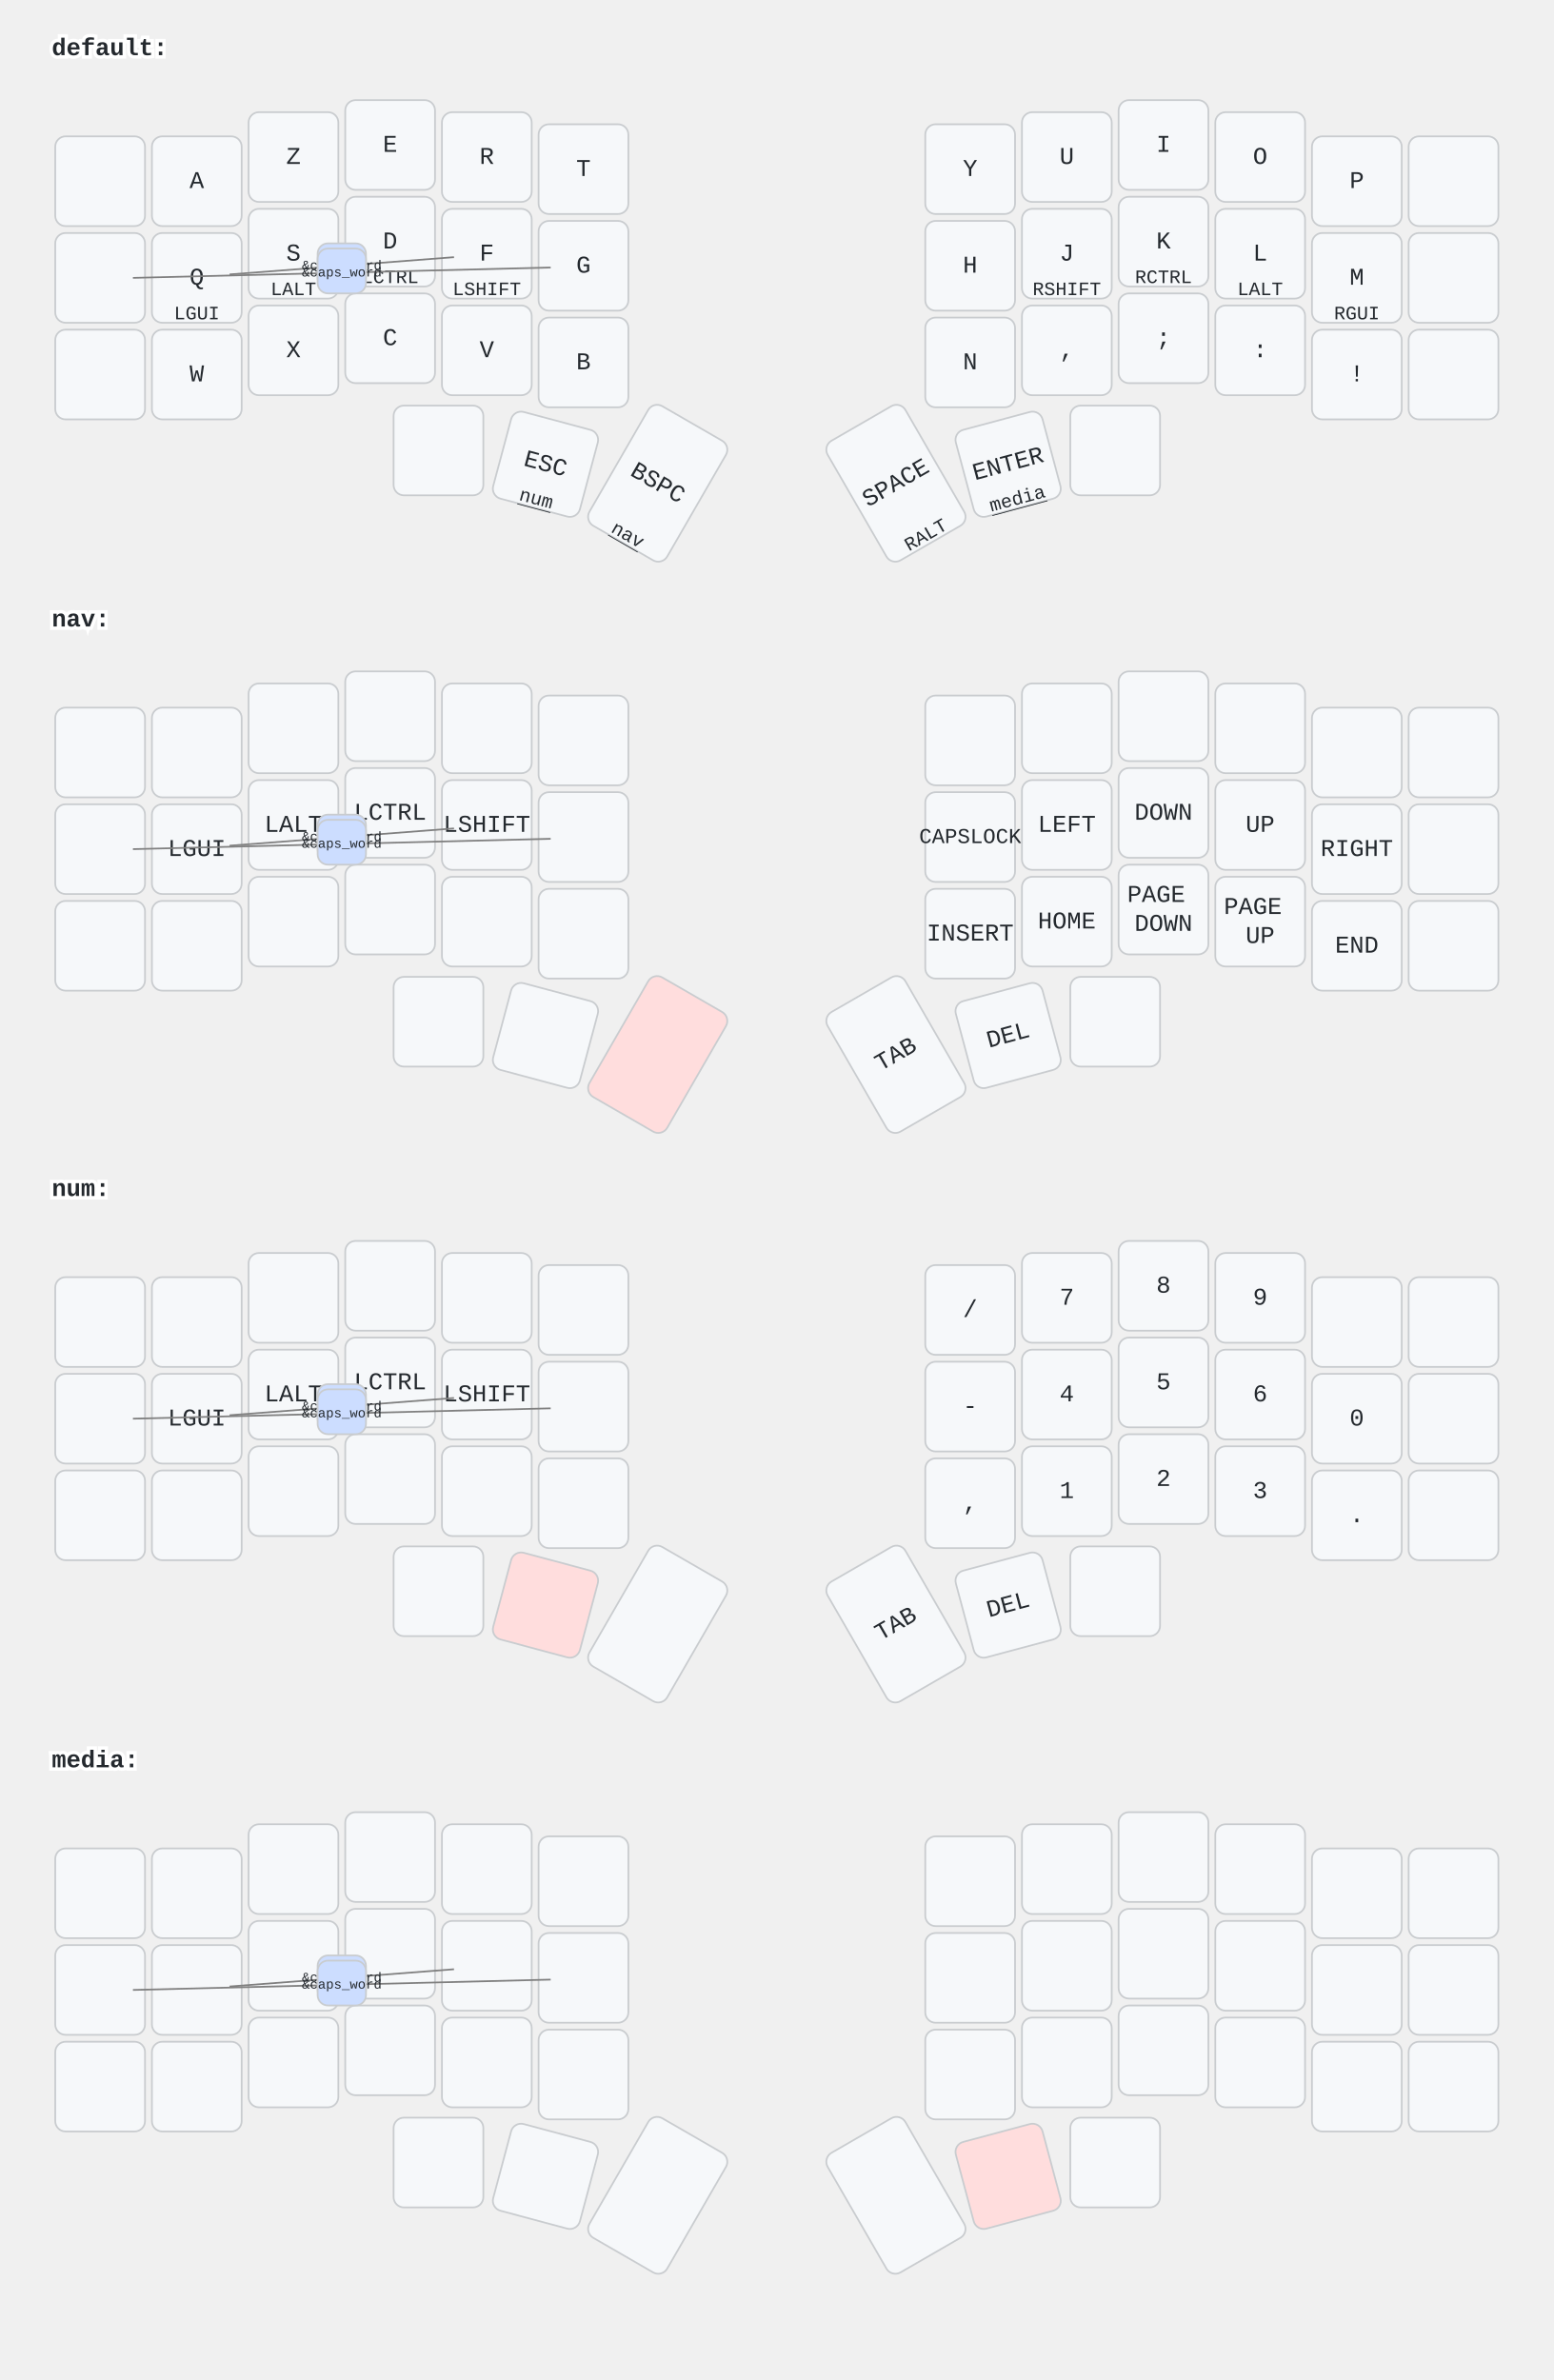
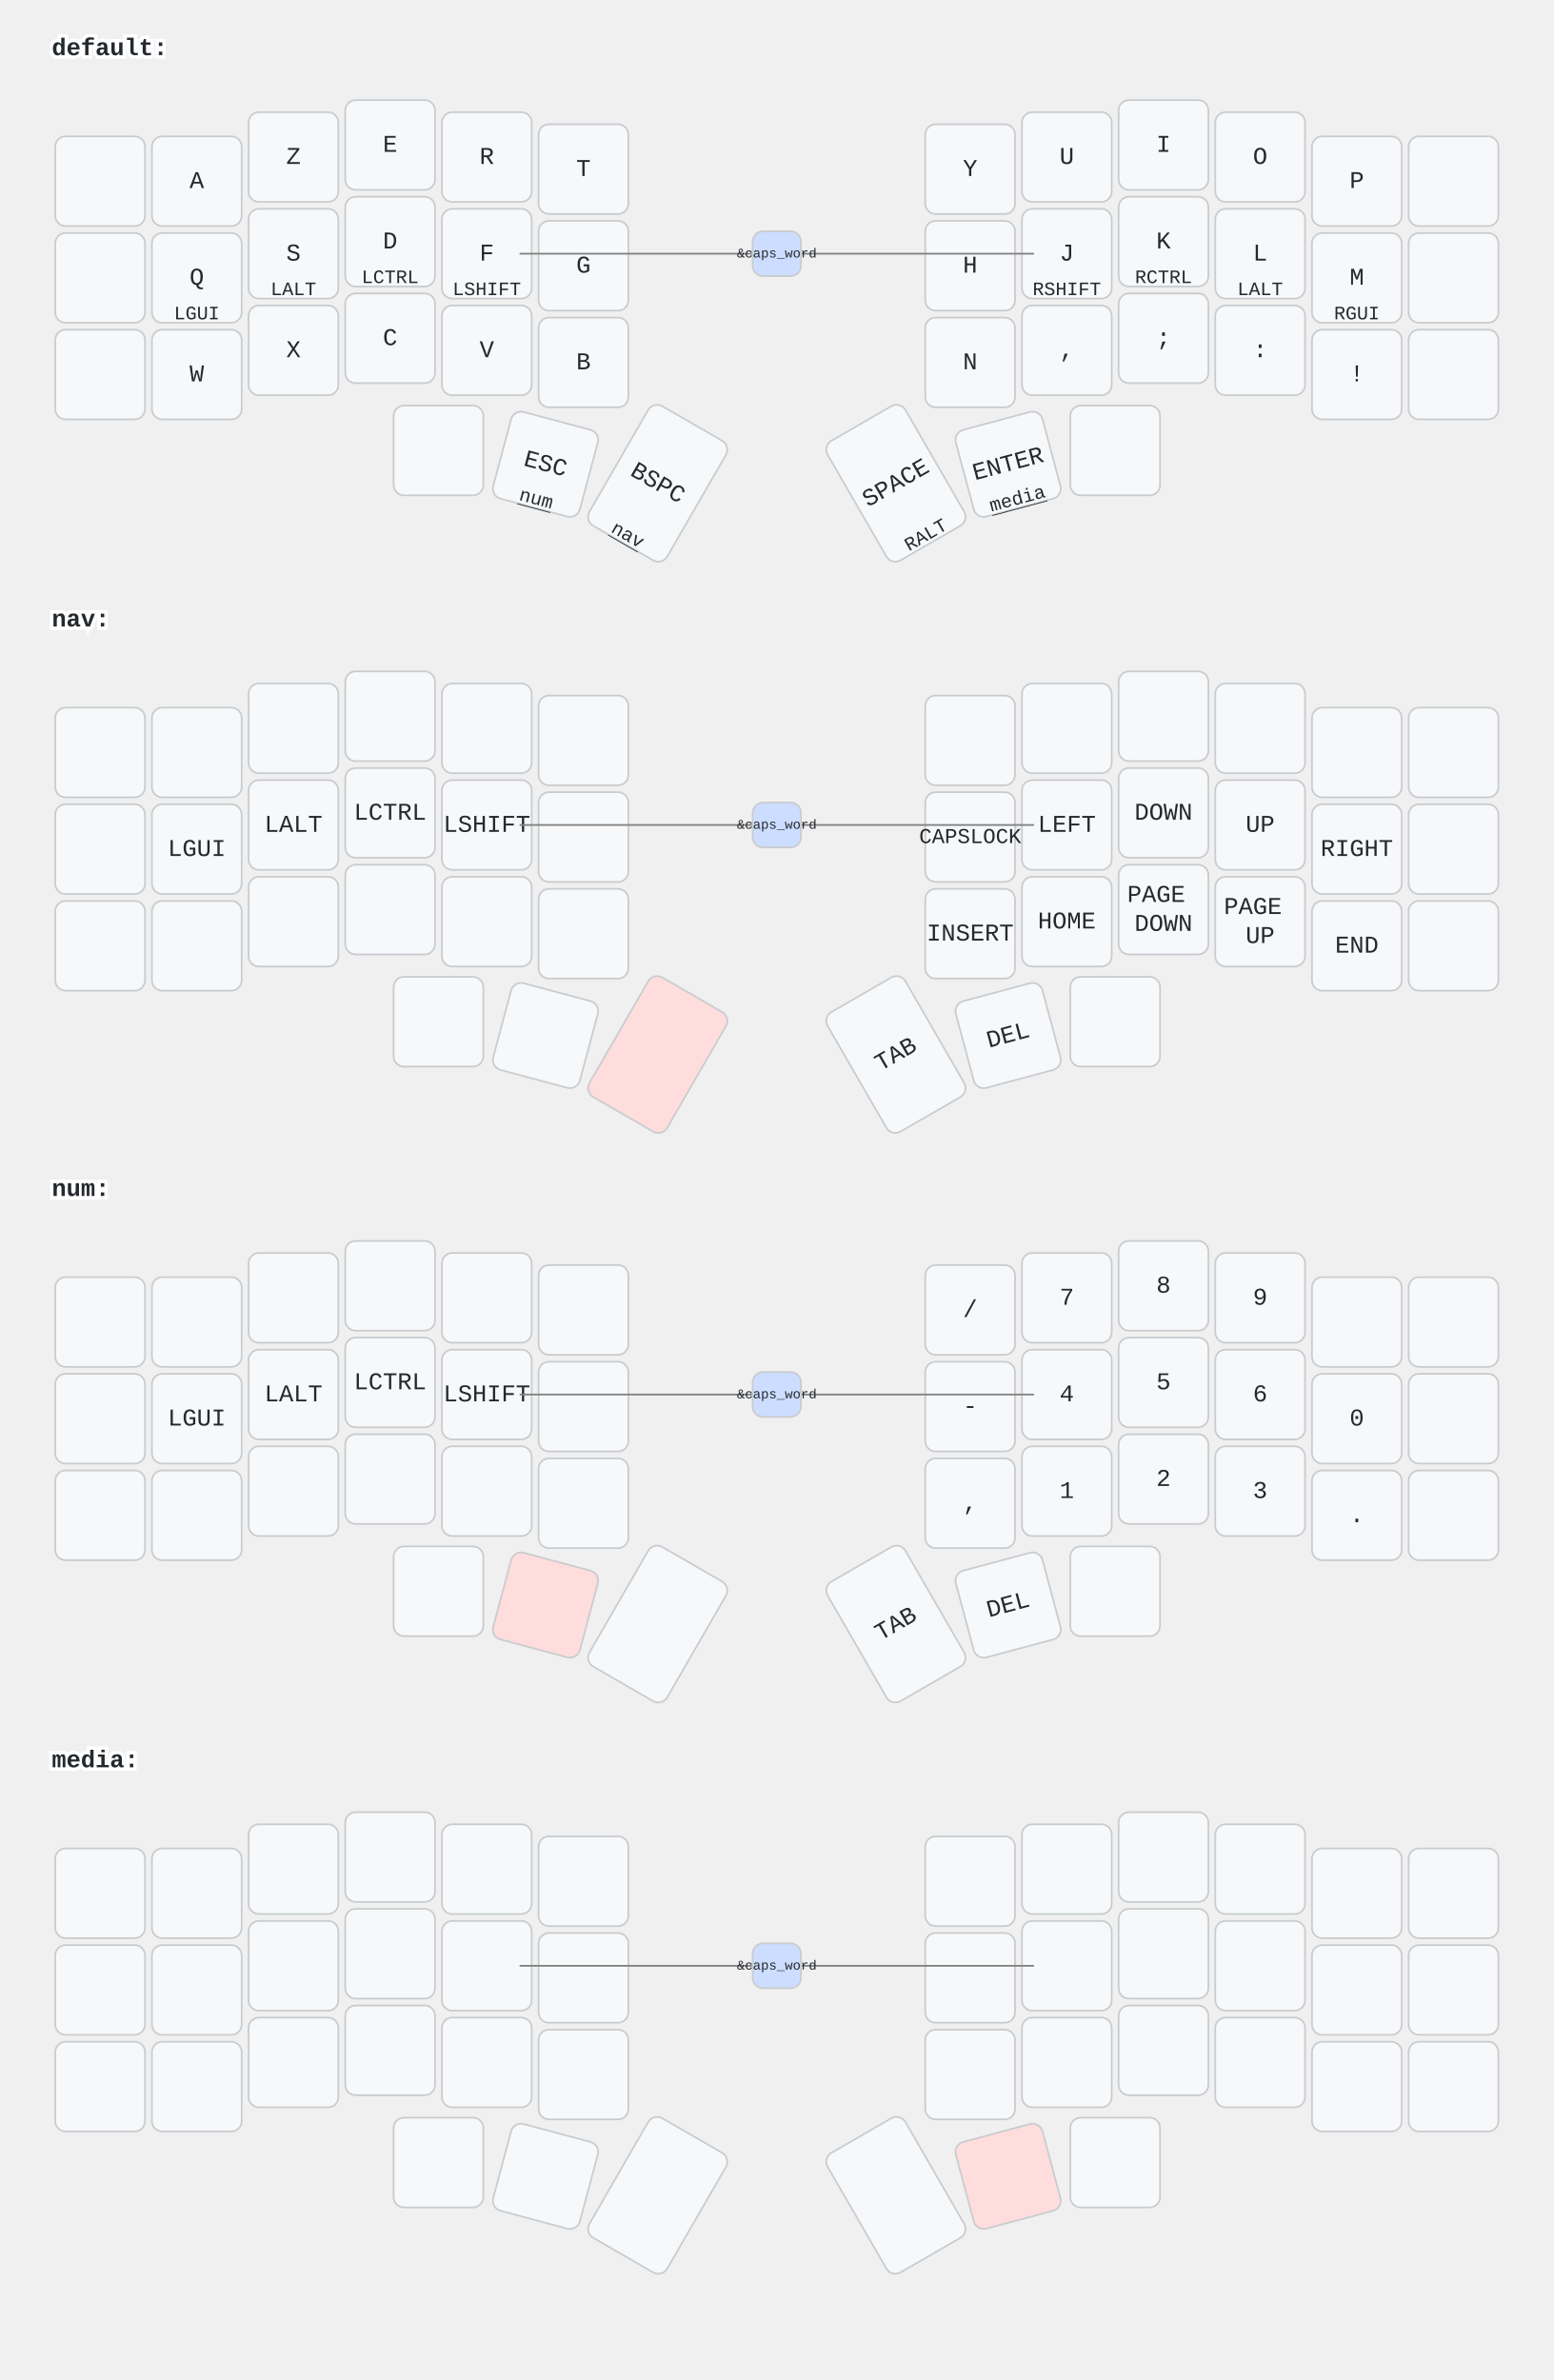
<svg xmlns="http://www.w3.org/2000/svg" width="900" height="1379" viewBox="0 0 900 1379" class="keymap">
  <style>/* inherit to force styles through use tags */
svg path {
    fill: inherit;
}

/* font and background color specifications */
svg.keymap {
    font-family: SFMono-Regular,Consolas,Liberation Mono,Menlo,monospace;
    font-size: 14px;
    font-kerning: normal;
    text-rendering: optimizeLegibility;
    fill: #24292e;
}

/* default key styling */
rect.key {
    fill: #f6f8fa;
}

rect.key, rect.combo {
    stroke: #c9cccf;
    stroke-width: 1;
}

/* default key side styling, only used is draw_key_sides is set */
rect.side {
    filter: brightness(90%);
}

/* color accent for combo boxes */
rect.combo, rect.combo-separate {
    fill: #cdf;
}

/* color accent for held keys */
rect.held, rect.combo.held {
    fill: #fdd;
}

/* color accent for ghost (optional) keys */
rect.ghost, rect.combo.ghost {
    stroke-dasharray: 4, 4;
    stroke-width: 2;
}

text {
    text-anchor: middle;
    dominant-baseline: middle;
}

/* styling for layer labels */
text.label {
    font-weight: bold;
    text-anchor: start;
    stroke: white;
    stroke-width: 4;
    paint-order: stroke;
}

/* styling for optional footer */
text.footer {
    text-anchor: end;
    dominant-baseline: auto;
    stroke: white;
    stroke-width: 4;
    paint-order: stroke;
}

/* styling for combo tap, and key non-tap label text */
text.combo, text.hold, text.shifted, text.left, text.right {
    font-size: 11px;
}

text.hold {
    text-anchor: middle;
    dominant-baseline: auto;
}

text.shifted {
    text-anchor: middle;
    dominant-baseline: hanging;
}

text.left {
    text-anchor: start;
}

text.right {
    text-anchor: end;
}

text.layer-activator {
    text-decoration: underline;
}

/* styling for hold/shifted label text in combo box */
text.combo.hold, text.combo.shifted, text.combo.left, text.combo.right {
    font-size: 8px;
}

/* lighter symbol for transparent keys */
text.trans {
    fill: #7b7e81;
}

/* styling for combo dendrons */
path.combo {
    stroke-width: 1;
    stroke: gray;
    fill: none;
}

/* Start Tabler Icons Cleanup */
/* cannot use height/width with glyphs */
.icon-tabler &gt; path {
    fill: inherit;
    stroke: inherit;
    stroke-width: 2;
}
/* hide tabler's default box */
.icon-tabler &gt; path[stroke="none"][fill="none"] {
    visibility: hidden;
}
/* End Tabler Icons Cleanup */
</style>
  <g transform="translate(30, 0)" class="layer-default">
    <text x="0" y="28" class="label" id="default">default:</text>
    <g transform="translate(0, 56)">
      <g transform="translate(28, 49)" class="key keypos-0">
        <rect rx="6" ry="6" x="-26" y="-26" width="52" height="52" class="key" />
      </g>
      <g transform="translate(84, 49)" class="key keypos-1">
        <rect rx="6" ry="6" x="-26" y="-26" width="52" height="52" class="key" />
        <text x="0" y="0" class="key tap">A</text>
      </g>
      <g transform="translate(140, 35)" class="key keypos-2">
        <rect rx="6" ry="6" x="-26" y="-26" width="52" height="52" class="key" />
        <text x="0" y="0" class="key tap">Z</text>
      </g>
      <g transform="translate(196, 28)" class="key keypos-3">
        <rect rx="6" ry="6" x="-26" y="-26" width="52" height="52" class="key" />
        <text x="0" y="0" class="key tap">E</text>
      </g>
      <g transform="translate(252, 35)" class="key keypos-4">
        <rect rx="6" ry="6" x="-26" y="-26" width="52" height="52" class="key" />
        <text x="0" y="0" class="key tap">R</text>
      </g>
      <g transform="translate(308, 42)" class="key keypos-5">
        <rect rx="6" ry="6" x="-26" y="-26" width="52" height="52" class="key" />
        <text x="0" y="0" class="key tap">T</text>
      </g>
      <g transform="translate(532, 42)" class="key keypos-6">
        <rect rx="6" ry="6" x="-26" y="-26" width="52" height="52" class="key" />
        <text x="0" y="0" class="key tap">Y</text>
      </g>
      <g transform="translate(588, 35)" class="key keypos-7">
        <rect rx="6" ry="6" x="-26" y="-26" width="52" height="52" class="key" />
        <text x="0" y="0" class="key tap">U</text>
      </g>
      <g transform="translate(644, 28)" class="key keypos-8">
        <rect rx="6" ry="6" x="-26" y="-26" width="52" height="52" class="key" />
        <text x="0" y="0" class="key tap">I</text>
      </g>
      <g transform="translate(700, 35)" class="key keypos-9">
        <rect rx="6" ry="6" x="-26" y="-26" width="52" height="52" class="key" />
        <text x="0" y="0" class="key tap">O</text>
      </g>
      <g transform="translate(756, 49)" class="key keypos-10">
        <rect rx="6" ry="6" x="-26" y="-26" width="52" height="52" class="key" />
        <text x="0" y="0" class="key tap">P</text>
      </g>
      <g transform="translate(812, 49)" class="key keypos-11">
        <rect rx="6" ry="6" x="-26" y="-26" width="52" height="52" class="key" />
      </g>
      <g transform="translate(28, 105)" class="key keypos-12">
        <rect rx="6" ry="6" x="-26" y="-26" width="52" height="52" class="key" />
      </g>
      <g transform="translate(84, 105)" class="key keypos-13">
        <rect rx="6" ry="6" x="-26" y="-26" width="52" height="52" class="key" />
        <text x="0" y="0" class="key tap">Q</text>
        <text x="0" y="24" class="key hold">LGUI</text>
      </g>
      <g transform="translate(140, 91)" class="key keypos-14">
        <rect rx="6" ry="6" x="-26" y="-26" width="52" height="52" class="key" />
        <text x="0" y="0" class="key tap">S</text>
        <text x="0" y="24" class="key hold">LALT</text>
      </g>
      <g transform="translate(196, 84)" class="key keypos-15">
        <rect rx="6" ry="6" x="-26" y="-26" width="52" height="52" class="key" />
        <text x="0" y="0" class="key tap">D</text>
        <text x="0" y="24" class="key hold">LCTRL</text>
      </g>
      <g transform="translate(252, 91)" class="key keypos-16">
        <rect rx="6" ry="6" x="-26" y="-26" width="52" height="52" class="key" />
        <text x="0" y="0" class="key tap">F</text>
        <text x="0" y="24" class="key hold">LSHIFT</text>
      </g>
      <g transform="translate(308, 98)" class="key keypos-17">
        <rect rx="6" ry="6" x="-26" y="-26" width="52" height="52" class="key" />
        <text x="0" y="0" class="key tap">G</text>
      </g>
      <g transform="translate(532, 98)" class="key keypos-18">
        <rect rx="6" ry="6" x="-26" y="-26" width="52" height="52" class="key" />
        <text x="0" y="0" class="key tap">H</text>
      </g>
      <g transform="translate(588, 91)" class="key keypos-19">
        <rect rx="6" ry="6" x="-26" y="-26" width="52" height="52" class="key" />
        <text x="0" y="0" class="key tap">J</text>
        <text x="0" y="24" class="key hold">RSHIFT</text>
      </g>
      <g transform="translate(644, 84)" class="key keypos-20">
        <rect rx="6" ry="6" x="-26" y="-26" width="52" height="52" class="key" />
        <text x="0" y="0" class="key tap">K</text>
        <text x="0" y="24" class="key hold">RCTRL</text>
      </g>
      <g transform="translate(700, 91)" class="key keypos-21">
        <rect rx="6" ry="6" x="-26" y="-26" width="52" height="52" class="key" />
        <text x="0" y="0" class="key tap">L</text>
        <text x="0" y="24" class="key hold">LALT</text>
      </g>
      <g transform="translate(756, 105)" class="key keypos-22">
        <rect rx="6" ry="6" x="-26" y="-26" width="52" height="52" class="key" />
        <text x="0" y="0" class="key tap">M</text>
        <text x="0" y="24" class="key hold">RGUI</text>
      </g>
      <g transform="translate(812, 105)" class="key keypos-23">
        <rect rx="6" ry="6" x="-26" y="-26" width="52" height="52" class="key" />
      </g>
      <g transform="translate(28, 161)" class="key keypos-24">
        <rect rx="6" ry="6" x="-26" y="-26" width="52" height="52" class="key" />
      </g>
      <g transform="translate(84, 161)" class="key keypos-25">
        <rect rx="6" ry="6" x="-26" y="-26" width="52" height="52" class="key" />
        <text x="0" y="0" class="key tap">W</text>
      </g>
      <g transform="translate(140, 147)" class="key keypos-26">
        <rect rx="6" ry="6" x="-26" y="-26" width="52" height="52" class="key" />
        <text x="0" y="0" class="key tap">X</text>
      </g>
      <g transform="translate(196, 140)" class="key keypos-27">
        <rect rx="6" ry="6" x="-26" y="-26" width="52" height="52" class="key" />
        <text x="0" y="0" class="key tap">C</text>
      </g>
      <g transform="translate(252, 147)" class="key keypos-28">
        <rect rx="6" ry="6" x="-26" y="-26" width="52" height="52" class="key" />
        <text x="0" y="0" class="key tap">V</text>
      </g>
      <g transform="translate(308, 154)" class="key keypos-29">
        <rect rx="6" ry="6" x="-26" y="-26" width="52" height="52" class="key" />
        <text x="0" y="0" class="key tap">B</text>
      </g>
      <g transform="translate(532, 154)" class="key keypos-30">
        <rect rx="6" ry="6" x="-26" y="-26" width="52" height="52" class="key" />
        <text x="0" y="0" class="key tap">N</text>
      </g>
      <g transform="translate(588, 147)" class="key keypos-31">
        <rect rx="6" ry="6" x="-26" y="-26" width="52" height="52" class="key" />
        <text x="0" y="0" class="key tap">,</text>
      </g>
      <g transform="translate(644, 140)" class="key keypos-32">
        <rect rx="6" ry="6" x="-26" y="-26" width="52" height="52" class="key" />
        <text x="0" y="0" class="key tap">;</text>
      </g>
      <g transform="translate(700, 147)" class="key keypos-33">
        <rect rx="6" ry="6" x="-26" y="-26" width="52" height="52" class="key" />
        <text x="0" y="0" class="key tap">:</text>
      </g>
      <g transform="translate(756, 161)" class="key keypos-34">
        <rect rx="6" ry="6" x="-26" y="-26" width="52" height="52" class="key" />
        <text x="0" y="0" class="key tap">!</text>
      </g>
      <g transform="translate(812, 161)" class="key keypos-35">
        <rect rx="6" ry="6" x="-26" y="-26" width="52" height="52" class="key" />
      </g>
      <g transform="translate(224, 205)" class="key keypos-36">
        <rect rx="6" ry="6" x="-26" y="-26" width="52" height="52" class="key" />
      </g>
      <g transform="translate(286, 213) rotate(15.0)" class="key keypos-37">
        <rect rx="6" ry="6" x="-26" y="-26" width="52" height="52" class="key" />
        <text x="0" y="0" class="key tap">ESC</text>
        <a href="#num">
          <text x="0" y="24" class="key hold layer-activator">num</text>
        </a>
      </g>
      <g transform="translate(351, 224) rotate(30.0)" class="key keypos-38">
        <rect rx="6" ry="6" x="-26" y="-40" width="52" height="80" class="key" />
        <text x="0" y="0" class="key tap">BSPC</text>
        <a href="#nav">
          <text x="0" y="38" class="key hold layer-activator">nav</text>
        </a>
      </g>
      <g transform="translate(489, 224) rotate(-30.0)" class="key keypos-39">
        <rect rx="6" ry="6" x="-26" y="-40" width="52" height="80" class="key" />
        <text x="0" y="0" class="key tap">SPACE</text>
        <text x="0" y="38" class="key hold">RALT</text>
      </g>
      <g transform="translate(554, 213) rotate(-15.0)" class="key keypos-40">
        <rect rx="6" ry="6" x="-26" y="-26" width="52" height="52" class="key" />
        <text x="0" y="0" class="key tap">ENTER</text>
        <a href="#media">
          <text x="0" y="24" class="key hold layer-activator">media</text>
        </a>
      </g>
      <g transform="translate(616, 205)" class="key keypos-41">
        <rect rx="6" ry="6" x="-26" y="-26" width="52" height="52" class="key" />
      </g>
      <g class="combo combopos-0">
-         <path d="M168,98 l-65,5" class="combo" />
-         <path d="M168,98 l65,-5" class="combo" />
-         <rect rx="6" ry="6" x="154" y="85" width="28" height="26" class="combo" />
-         <text x="168" y="98" class="combo tap">
-           <tspan style="font-size: 70%">&amp;caps_word</tspan>
-         </text>
-       </g>
-       <g class="combo combopos-1">
-         <path d="M168,102 l-121,3" class="combo" />
-         <path d="M168,102 l121,-3" class="combo" />
-         <rect rx="6" ry="6" x="154" y="88" width="28" height="26" class="combo" />
-         <text x="168" y="102" class="combo tap">
+         <path d="M420,91 l-149,0" class="combo" />
+         <path d="M420,91 l149,0" class="combo" />
+         <rect rx="6" ry="6" x="406" y="78" width="28" height="26" class="combo" />
+         <text x="420" y="91" class="combo tap">
          <tspan style="font-size: 70%">&amp;caps_word</tspan>
        </text>
      </g>
    </g>
  </g>
  <g transform="translate(30, 331)" class="layer-nav">
    <text x="0" y="28" class="label" id="nav">nav:</text>
    <g transform="translate(0, 56)">
      <g transform="translate(28, 49)" class="key keypos-0">
        <rect rx="6" ry="6" x="-26" y="-26" width="52" height="52" class="key" />
      </g>
      <g transform="translate(84, 49)" class="key keypos-1">
        <rect rx="6" ry="6" x="-26" y="-26" width="52" height="52" class="key" />
      </g>
      <g transform="translate(140, 35)" class="key keypos-2">
        <rect rx="6" ry="6" x="-26" y="-26" width="52" height="52" class="key" />
      </g>
      <g transform="translate(196, 28)" class="key keypos-3">
        <rect rx="6" ry="6" x="-26" y="-26" width="52" height="52" class="key" />
      </g>
      <g transform="translate(252, 35)" class="key keypos-4">
        <rect rx="6" ry="6" x="-26" y="-26" width="52" height="52" class="key" />
      </g>
      <g transform="translate(308, 42)" class="key keypos-5">
        <rect rx="6" ry="6" x="-26" y="-26" width="52" height="52" class="key" />
      </g>
      <g transform="translate(532, 42)" class="key keypos-6">
        <rect rx="6" ry="6" x="-26" y="-26" width="52" height="52" class="key" />
      </g>
      <g transform="translate(588, 35)" class="key keypos-7">
        <rect rx="6" ry="6" x="-26" y="-26" width="52" height="52" class="key" />
      </g>
      <g transform="translate(644, 28)" class="key keypos-8">
        <rect rx="6" ry="6" x="-26" y="-26" width="52" height="52" class="key" />
      </g>
      <g transform="translate(700, 35)" class="key keypos-9">
        <rect rx="6" ry="6" x="-26" y="-26" width="52" height="52" class="key" />
      </g>
      <g transform="translate(756, 49)" class="key keypos-10">
        <rect rx="6" ry="6" x="-26" y="-26" width="52" height="52" class="key" />
      </g>
      <g transform="translate(812, 49)" class="key keypos-11">
        <rect rx="6" ry="6" x="-26" y="-26" width="52" height="52" class="key" />
      </g>
      <g transform="translate(28, 105)" class="key keypos-12">
        <rect rx="6" ry="6" x="-26" y="-26" width="52" height="52" class="key" />
      </g>
      <g transform="translate(84, 105)" class="key keypos-13">
        <rect rx="6" ry="6" x="-26" y="-26" width="52" height="52" class="key" />
        <text x="0" y="0" class="key tap">LGUI</text>
      </g>
      <g transform="translate(140, 91)" class="key keypos-14">
        <rect rx="6" ry="6" x="-26" y="-26" width="52" height="52" class="key" />
        <text x="0" y="0" class="key tap">LALT</text>
      </g>
      <g transform="translate(196, 84)" class="key keypos-15">
        <rect rx="6" ry="6" x="-26" y="-26" width="52" height="52" class="key" />
        <text x="0" y="0" class="key tap">LCTRL</text>
      </g>
      <g transform="translate(252, 91)" class="key keypos-16">
        <rect rx="6" ry="6" x="-26" y="-26" width="52" height="52" class="key" />
        <text x="0" y="0" class="key tap">LSHIFT</text>
      </g>
      <g transform="translate(308, 98)" class="key keypos-17">
        <rect rx="6" ry="6" x="-26" y="-26" width="52" height="52" class="key" />
      </g>
      <g transform="translate(532, 98)" class="key keypos-18">
        <rect rx="6" ry="6" x="-26" y="-26" width="52" height="52" class="key" />
        <text x="0" y="0" class="key tap">
          <tspan style="font-size: 88%">CAPSLOCK</tspan>
        </text>
      </g>
      <g transform="translate(588, 91)" class="key keypos-19">
        <rect rx="6" ry="6" x="-26" y="-26" width="52" height="52" class="key" />
        <text x="0" y="0" class="key tap">LEFT</text>
      </g>
      <g transform="translate(644, 84)" class="key keypos-20">
        <rect rx="6" ry="6" x="-26" y="-26" width="52" height="52" class="key" />
        <text x="0" y="0" class="key tap">DOWN</text>
      </g>
      <g transform="translate(700, 91)" class="key keypos-21">
        <rect rx="6" ry="6" x="-26" y="-26" width="52" height="52" class="key" />
        <text x="0" y="0" class="key tap">UP</text>
      </g>
      <g transform="translate(756, 105)" class="key keypos-22">
        <rect rx="6" ry="6" x="-26" y="-26" width="52" height="52" class="key" />
        <text x="0" y="0" class="key tap">RIGHT</text>
      </g>
      <g transform="translate(812, 105)" class="key keypos-23">
        <rect rx="6" ry="6" x="-26" y="-26" width="52" height="52" class="key" />
      </g>
      <g transform="translate(28, 161)" class="key keypos-24">
        <rect rx="6" ry="6" x="-26" y="-26" width="52" height="52" class="key" />
      </g>
      <g transform="translate(84, 161)" class="key keypos-25">
        <rect rx="6" ry="6" x="-26" y="-26" width="52" height="52" class="key" />
      </g>
      <g transform="translate(140, 147)" class="key keypos-26">
        <rect rx="6" ry="6" x="-26" y="-26" width="52" height="52" class="key" />
      </g>
      <g transform="translate(196, 140)" class="key keypos-27">
        <rect rx="6" ry="6" x="-26" y="-26" width="52" height="52" class="key" />
      </g>
      <g transform="translate(252, 147)" class="key keypos-28">
        <rect rx="6" ry="6" x="-26" y="-26" width="52" height="52" class="key" />
      </g>
      <g transform="translate(308, 154)" class="key keypos-29">
        <rect rx="6" ry="6" x="-26" y="-26" width="52" height="52" class="key" />
      </g>
      <g transform="translate(532, 154)" class="key keypos-30">
        <rect rx="6" ry="6" x="-26" y="-26" width="52" height="52" class="key" />
        <text x="0" y="0" class="key tap">INSERT</text>
      </g>
      <g transform="translate(588, 147)" class="key keypos-31">
        <rect rx="6" ry="6" x="-26" y="-26" width="52" height="52" class="key" />
        <text x="0" y="0" class="key tap">HOME</text>
      </g>
      <g transform="translate(644, 140)" class="key keypos-32">
        <rect rx="6" ry="6" x="-26" y="-26" width="52" height="52" class="key" />
        <text x="0" y="0" class="key tap">
          <tspan x="0" dy="-0.6em">PAGE</tspan>
          <tspan x="0" dy="1.2em">DOWN</tspan>
        </text>
      </g>
      <g transform="translate(700, 147)" class="key keypos-33">
        <rect rx="6" ry="6" x="-26" y="-26" width="52" height="52" class="key" />
        <text x="0" y="0" class="key tap">
          <tspan x="0" dy="-0.6em">PAGE</tspan>
          <tspan x="0" dy="1.2em">UP</tspan>
        </text>
      </g>
      <g transform="translate(756, 161)" class="key keypos-34">
        <rect rx="6" ry="6" x="-26" y="-26" width="52" height="52" class="key" />
        <text x="0" y="0" class="key tap">END</text>
      </g>
      <g transform="translate(812, 161)" class="key keypos-35">
        <rect rx="6" ry="6" x="-26" y="-26" width="52" height="52" class="key" />
      </g>
      <g transform="translate(224, 205)" class="key keypos-36">
        <rect rx="6" ry="6" x="-26" y="-26" width="52" height="52" class="key" />
      </g>
      <g transform="translate(286, 213) rotate(15.0)" class="key keypos-37">
        <rect rx="6" ry="6" x="-26" y="-26" width="52" height="52" class="key" />
      </g>
      <g transform="translate(351, 224) rotate(30.0)" class="key held keypos-38">
        <rect rx="6" ry="6" x="-26" y="-40" width="52" height="80" class="key held" />
      </g>
      <g transform="translate(489, 224) rotate(-30.0)" class="key keypos-39">
        <rect rx="6" ry="6" x="-26" y="-40" width="52" height="80" class="key" />
        <text x="0" y="0" class="key tap">TAB</text>
      </g>
      <g transform="translate(554, 213) rotate(-15.0)" class="key keypos-40">
        <rect rx="6" ry="6" x="-26" y="-26" width="52" height="52" class="key" />
        <text x="0" y="0" class="key tap">DEL</text>
      </g>
      <g transform="translate(616, 205)" class="key keypos-41">
        <rect rx="6" ry="6" x="-26" y="-26" width="52" height="52" class="key" />
      </g>
      <g class="combo combopos-0">
-         <path d="M168,98 l-65,5" class="combo" />
-         <path d="M168,98 l65,-5" class="combo" />
-         <rect rx="6" ry="6" x="154" y="85" width="28" height="26" class="combo" />
-         <text x="168" y="98" class="combo tap">
-           <tspan style="font-size: 70%">&amp;caps_word</tspan>
-         </text>
-       </g>
-       <g class="combo combopos-1">
-         <path d="M168,102 l-121,3" class="combo" />
-         <path d="M168,102 l121,-3" class="combo" />
-         <rect rx="6" ry="6" x="154" y="88" width="28" height="26" class="combo" />
-         <text x="168" y="102" class="combo tap">
+         <path d="M420,91 l-149,0" class="combo" />
+         <path d="M420,91 l149,0" class="combo" />
+         <rect rx="6" ry="6" x="406" y="78" width="28" height="26" class="combo" />
+         <text x="420" y="91" class="combo tap">
          <tspan style="font-size: 70%">&amp;caps_word</tspan>
        </text>
      </g>
    </g>
  </g>
  <g transform="translate(30, 661)" class="layer-num">
    <text x="0" y="28" class="label" id="num">num:</text>
    <g transform="translate(0, 56)">
      <g transform="translate(28, 49)" class="key keypos-0">
        <rect rx="6" ry="6" x="-26" y="-26" width="52" height="52" class="key" />
      </g>
      <g transform="translate(84, 49)" class="key keypos-1">
        <rect rx="6" ry="6" x="-26" y="-26" width="52" height="52" class="key" />
      </g>
      <g transform="translate(140, 35)" class="key keypos-2">
        <rect rx="6" ry="6" x="-26" y="-26" width="52" height="52" class="key" />
      </g>
      <g transform="translate(196, 28)" class="key keypos-3">
        <rect rx="6" ry="6" x="-26" y="-26" width="52" height="52" class="key" />
      </g>
      <g transform="translate(252, 35)" class="key keypos-4">
        <rect rx="6" ry="6" x="-26" y="-26" width="52" height="52" class="key" />
      </g>
      <g transform="translate(308, 42)" class="key keypos-5">
        <rect rx="6" ry="6" x="-26" y="-26" width="52" height="52" class="key" />
      </g>
      <g transform="translate(532, 42)" class="key keypos-6">
        <rect rx="6" ry="6" x="-26" y="-26" width="52" height="52" class="key" />
        <text x="0" y="0" class="key tap">/</text>
      </g>
      <g transform="translate(588, 35)" class="key keypos-7">
        <rect rx="6" ry="6" x="-26" y="-26" width="52" height="52" class="key" />
        <text x="0" y="0" class="key tap">7</text>
      </g>
      <g transform="translate(644, 28)" class="key keypos-8">
        <rect rx="6" ry="6" x="-26" y="-26" width="52" height="52" class="key" />
        <text x="0" y="0" class="key tap">8</text>
      </g>
      <g transform="translate(700, 35)" class="key keypos-9">
        <rect rx="6" ry="6" x="-26" y="-26" width="52" height="52" class="key" />
        <text x="0" y="0" class="key tap">9</text>
      </g>
      <g transform="translate(756, 49)" class="key keypos-10">
        <rect rx="6" ry="6" x="-26" y="-26" width="52" height="52" class="key" />
      </g>
      <g transform="translate(812, 49)" class="key keypos-11">
        <rect rx="6" ry="6" x="-26" y="-26" width="52" height="52" class="key" />
      </g>
      <g transform="translate(28, 105)" class="key keypos-12">
        <rect rx="6" ry="6" x="-26" y="-26" width="52" height="52" class="key" />
      </g>
      <g transform="translate(84, 105)" class="key keypos-13">
        <rect rx="6" ry="6" x="-26" y="-26" width="52" height="52" class="key" />
        <text x="0" y="0" class="key tap">LGUI</text>
      </g>
      <g transform="translate(140, 91)" class="key keypos-14">
        <rect rx="6" ry="6" x="-26" y="-26" width="52" height="52" class="key" />
        <text x="0" y="0" class="key tap">LALT</text>
      </g>
      <g transform="translate(196, 84)" class="key keypos-15">
        <rect rx="6" ry="6" x="-26" y="-26" width="52" height="52" class="key" />
        <text x="0" y="0" class="key tap">LCTRL</text>
      </g>
      <g transform="translate(252, 91)" class="key keypos-16">
        <rect rx="6" ry="6" x="-26" y="-26" width="52" height="52" class="key" />
        <text x="0" y="0" class="key tap">LSHIFT</text>
      </g>
      <g transform="translate(308, 98)" class="key keypos-17">
        <rect rx="6" ry="6" x="-26" y="-26" width="52" height="52" class="key" />
      </g>
      <g transform="translate(532, 98)" class="key keypos-18">
        <rect rx="6" ry="6" x="-26" y="-26" width="52" height="52" class="key" />
        <text x="0" y="0" class="key tap">-</text>
      </g>
      <g transform="translate(588, 91)" class="key keypos-19">
        <rect rx="6" ry="6" x="-26" y="-26" width="52" height="52" class="key" />
        <text x="0" y="0" class="key tap">4</text>
      </g>
      <g transform="translate(644, 84)" class="key keypos-20">
        <rect rx="6" ry="6" x="-26" y="-26" width="52" height="52" class="key" />
        <text x="0" y="0" class="key tap">5</text>
      </g>
      <g transform="translate(700, 91)" class="key keypos-21">
        <rect rx="6" ry="6" x="-26" y="-26" width="52" height="52" class="key" />
        <text x="0" y="0" class="key tap">6</text>
      </g>
      <g transform="translate(756, 105)" class="key keypos-22">
        <rect rx="6" ry="6" x="-26" y="-26" width="52" height="52" class="key" />
        <text x="0" y="0" class="key tap">0</text>
      </g>
      <g transform="translate(812, 105)" class="key keypos-23">
        <rect rx="6" ry="6" x="-26" y="-26" width="52" height="52" class="key" />
      </g>
      <g transform="translate(28, 161)" class="key keypos-24">
        <rect rx="6" ry="6" x="-26" y="-26" width="52" height="52" class="key" />
      </g>
      <g transform="translate(84, 161)" class="key keypos-25">
        <rect rx="6" ry="6" x="-26" y="-26" width="52" height="52" class="key" />
      </g>
      <g transform="translate(140, 147)" class="key keypos-26">
        <rect rx="6" ry="6" x="-26" y="-26" width="52" height="52" class="key" />
      </g>
      <g transform="translate(196, 140)" class="key keypos-27">
        <rect rx="6" ry="6" x="-26" y="-26" width="52" height="52" class="key" />
      </g>
      <g transform="translate(252, 147)" class="key keypos-28">
        <rect rx="6" ry="6" x="-26" y="-26" width="52" height="52" class="key" />
      </g>
      <g transform="translate(308, 154)" class="key keypos-29">
        <rect rx="6" ry="6" x="-26" y="-26" width="52" height="52" class="key" />
      </g>
      <g transform="translate(532, 154)" class="key keypos-30">
        <rect rx="6" ry="6" x="-26" y="-26" width="52" height="52" class="key" />
        <text x="0" y="0" class="key tap">,</text>
      </g>
      <g transform="translate(588, 147)" class="key keypos-31">
        <rect rx="6" ry="6" x="-26" y="-26" width="52" height="52" class="key" />
        <text x="0" y="0" class="key tap">1</text>
      </g>
      <g transform="translate(644, 140)" class="key keypos-32">
        <rect rx="6" ry="6" x="-26" y="-26" width="52" height="52" class="key" />
        <text x="0" y="0" class="key tap">2</text>
      </g>
      <g transform="translate(700, 147)" class="key keypos-33">
        <rect rx="6" ry="6" x="-26" y="-26" width="52" height="52" class="key" />
        <text x="0" y="0" class="key tap">3</text>
      </g>
      <g transform="translate(756, 161)" class="key keypos-34">
        <rect rx="6" ry="6" x="-26" y="-26" width="52" height="52" class="key" />
        <text x="0" y="0" class="key tap">.</text>
      </g>
      <g transform="translate(812, 161)" class="key keypos-35">
        <rect rx="6" ry="6" x="-26" y="-26" width="52" height="52" class="key" />
      </g>
      <g transform="translate(224, 205)" class="key keypos-36">
        <rect rx="6" ry="6" x="-26" y="-26" width="52" height="52" class="key" />
      </g>
      <g transform="translate(286, 213) rotate(15.0)" class="key held keypos-37">
        <rect rx="6" ry="6" x="-26" y="-26" width="52" height="52" class="key held" />
      </g>
      <g transform="translate(351, 224) rotate(30.0)" class="key keypos-38">
        <rect rx="6" ry="6" x="-26" y="-40" width="52" height="80" class="key" />
      </g>
      <g transform="translate(489, 224) rotate(-30.0)" class="key keypos-39">
        <rect rx="6" ry="6" x="-26" y="-40" width="52" height="80" class="key" />
        <text x="0" y="0" class="key tap">TAB</text>
      </g>
      <g transform="translate(554, 213) rotate(-15.0)" class="key keypos-40">
        <rect rx="6" ry="6" x="-26" y="-26" width="52" height="52" class="key" />
        <text x="0" y="0" class="key tap">DEL</text>
      </g>
      <g transform="translate(616, 205)" class="key keypos-41">
        <rect rx="6" ry="6" x="-26" y="-26" width="52" height="52" class="key" />
      </g>
      <g class="combo combopos-0">
-         <path d="M168,98 l-65,5" class="combo" />
-         <path d="M168,98 l65,-5" class="combo" />
-         <rect rx="6" ry="6" x="154" y="85" width="28" height="26" class="combo" />
-         <text x="168" y="98" class="combo tap">
-           <tspan style="font-size: 70%">&amp;caps_word</tspan>
-         </text>
-       </g>
-       <g class="combo combopos-1">
-         <path d="M168,102 l-121,3" class="combo" />
-         <path d="M168,102 l121,-3" class="combo" />
-         <rect rx="6" ry="6" x="154" y="88" width="28" height="26" class="combo" />
-         <text x="168" y="102" class="combo tap">
+         <path d="M420,91 l-149,0" class="combo" />
+         <path d="M420,91 l149,0" class="combo" />
+         <rect rx="6" ry="6" x="406" y="78" width="28" height="26" class="combo" />
+         <text x="420" y="91" class="combo tap">
          <tspan style="font-size: 70%">&amp;caps_word</tspan>
        </text>
      </g>
    </g>
  </g>
  <g transform="translate(30, 992)" class="layer-media">
    <text x="0" y="28" class="label" id="media">media:</text>
    <g transform="translate(0, 56)">
      <g transform="translate(28, 49)" class="key keypos-0">
        <rect rx="6" ry="6" x="-26" y="-26" width="52" height="52" class="key" />
      </g>
      <g transform="translate(84, 49)" class="key keypos-1">
        <rect rx="6" ry="6" x="-26" y="-26" width="52" height="52" class="key" />
      </g>
      <g transform="translate(140, 35)" class="key keypos-2">
        <rect rx="6" ry="6" x="-26" y="-26" width="52" height="52" class="key" />
      </g>
      <g transform="translate(196, 28)" class="key keypos-3">
        <rect rx="6" ry="6" x="-26" y="-26" width="52" height="52" class="key" />
      </g>
      <g transform="translate(252, 35)" class="key keypos-4">
        <rect rx="6" ry="6" x="-26" y="-26" width="52" height="52" class="key" />
      </g>
      <g transform="translate(308, 42)" class="key keypos-5">
        <rect rx="6" ry="6" x="-26" y="-26" width="52" height="52" class="key" />
      </g>
      <g transform="translate(532, 42)" class="key keypos-6">
        <rect rx="6" ry="6" x="-26" y="-26" width="52" height="52" class="key" />
      </g>
      <g transform="translate(588, 35)" class="key keypos-7">
        <rect rx="6" ry="6" x="-26" y="-26" width="52" height="52" class="key" />
      </g>
      <g transform="translate(644, 28)" class="key keypos-8">
        <rect rx="6" ry="6" x="-26" y="-26" width="52" height="52" class="key" />
      </g>
      <g transform="translate(700, 35)" class="key keypos-9">
        <rect rx="6" ry="6" x="-26" y="-26" width="52" height="52" class="key" />
      </g>
      <g transform="translate(756, 49)" class="key keypos-10">
        <rect rx="6" ry="6" x="-26" y="-26" width="52" height="52" class="key" />
      </g>
      <g transform="translate(812, 49)" class="key keypos-11">
        <rect rx="6" ry="6" x="-26" y="-26" width="52" height="52" class="key" />
      </g>
      <g transform="translate(28, 105)" class="key keypos-12">
        <rect rx="6" ry="6" x="-26" y="-26" width="52" height="52" class="key" />
      </g>
      <g transform="translate(84, 105)" class="key keypos-13">
        <rect rx="6" ry="6" x="-26" y="-26" width="52" height="52" class="key" />
      </g>
      <g transform="translate(140, 91)" class="key keypos-14">
        <rect rx="6" ry="6" x="-26" y="-26" width="52" height="52" class="key" />
      </g>
      <g transform="translate(196, 84)" class="key keypos-15">
        <rect rx="6" ry="6" x="-26" y="-26" width="52" height="52" class="key" />
      </g>
      <g transform="translate(252, 91)" class="key keypos-16">
        <rect rx="6" ry="6" x="-26" y="-26" width="52" height="52" class="key" />
      </g>
      <g transform="translate(308, 98)" class="key keypos-17">
        <rect rx="6" ry="6" x="-26" y="-26" width="52" height="52" class="key" />
      </g>
      <g transform="translate(532, 98)" class="key keypos-18">
        <rect rx="6" ry="6" x="-26" y="-26" width="52" height="52" class="key" />
      </g>
      <g transform="translate(588, 91)" class="key keypos-19">
        <rect rx="6" ry="6" x="-26" y="-26" width="52" height="52" class="key" />
      </g>
      <g transform="translate(644, 84)" class="key keypos-20">
        <rect rx="6" ry="6" x="-26" y="-26" width="52" height="52" class="key" />
      </g>
      <g transform="translate(700, 91)" class="key keypos-21">
        <rect rx="6" ry="6" x="-26" y="-26" width="52" height="52" class="key" />
      </g>
      <g transform="translate(756, 105)" class="key keypos-22">
        <rect rx="6" ry="6" x="-26" y="-26" width="52" height="52" class="key" />
      </g>
      <g transform="translate(812, 105)" class="key keypos-23">
        <rect rx="6" ry="6" x="-26" y="-26" width="52" height="52" class="key" />
      </g>
      <g transform="translate(28, 161)" class="key keypos-24">
        <rect rx="6" ry="6" x="-26" y="-26" width="52" height="52" class="key" />
      </g>
      <g transform="translate(84, 161)" class="key keypos-25">
        <rect rx="6" ry="6" x="-26" y="-26" width="52" height="52" class="key" />
      </g>
      <g transform="translate(140, 147)" class="key keypos-26">
        <rect rx="6" ry="6" x="-26" y="-26" width="52" height="52" class="key" />
      </g>
      <g transform="translate(196, 140)" class="key keypos-27">
        <rect rx="6" ry="6" x="-26" y="-26" width="52" height="52" class="key" />
      </g>
      <g transform="translate(252, 147)" class="key keypos-28">
        <rect rx="6" ry="6" x="-26" y="-26" width="52" height="52" class="key" />
      </g>
      <g transform="translate(308, 154)" class="key keypos-29">
        <rect rx="6" ry="6" x="-26" y="-26" width="52" height="52" class="key" />
      </g>
      <g transform="translate(532, 154)" class="key keypos-30">
        <rect rx="6" ry="6" x="-26" y="-26" width="52" height="52" class="key" />
      </g>
      <g transform="translate(588, 147)" class="key keypos-31">
        <rect rx="6" ry="6" x="-26" y="-26" width="52" height="52" class="key" />
      </g>
      <g transform="translate(644, 140)" class="key keypos-32">
        <rect rx="6" ry="6" x="-26" y="-26" width="52" height="52" class="key" />
      </g>
      <g transform="translate(700, 147)" class="key keypos-33">
        <rect rx="6" ry="6" x="-26" y="-26" width="52" height="52" class="key" />
      </g>
      <g transform="translate(756, 161)" class="key keypos-34">
        <rect rx="6" ry="6" x="-26" y="-26" width="52" height="52" class="key" />
      </g>
      <g transform="translate(812, 161)" class="key keypos-35">
        <rect rx="6" ry="6" x="-26" y="-26" width="52" height="52" class="key" />
      </g>
      <g transform="translate(224, 205)" class="key keypos-36">
        <rect rx="6" ry="6" x="-26" y="-26" width="52" height="52" class="key" />
      </g>
      <g transform="translate(286, 213) rotate(15.0)" class="key keypos-37">
        <rect rx="6" ry="6" x="-26" y="-26" width="52" height="52" class="key" />
      </g>
      <g transform="translate(351, 224) rotate(30.0)" class="key keypos-38">
        <rect rx="6" ry="6" x="-26" y="-40" width="52" height="80" class="key" />
      </g>
      <g transform="translate(489, 224) rotate(-30.0)" class="key keypos-39">
        <rect rx="6" ry="6" x="-26" y="-40" width="52" height="80" class="key" />
      </g>
      <g transform="translate(554, 213) rotate(-15.0)" class="key held keypos-40">
        <rect rx="6" ry="6" x="-26" y="-26" width="52" height="52" class="key held" />
      </g>
      <g transform="translate(616, 205)" class="key keypos-41">
        <rect rx="6" ry="6" x="-26" y="-26" width="52" height="52" class="key" />
      </g>
      <g class="combo combopos-0">
-         <path d="M168,98 l-65,5" class="combo" />
-         <path d="M168,98 l65,-5" class="combo" />
-         <rect rx="6" ry="6" x="154" y="85" width="28" height="26" class="combo" />
-         <text x="168" y="98" class="combo tap">
-           <tspan style="font-size: 70%">&amp;caps_word</tspan>
-         </text>
-       </g>
-       <g class="combo combopos-1">
-         <path d="M168,102 l-121,3" class="combo" />
-         <path d="M168,102 l121,-3" class="combo" />
-         <rect rx="6" ry="6" x="154" y="88" width="28" height="26" class="combo" />
-         <text x="168" y="102" class="combo tap">
+         <path d="M420,91 l-149,0" class="combo" />
+         <path d="M420,91 l149,0" class="combo" />
+         <rect rx="6" ry="6" x="406" y="78" width="28" height="26" class="combo" />
+         <text x="420" y="91" class="combo tap">
          <tspan style="font-size: 70%">&amp;caps_word</tspan>
        </text>
      </g>
    </g>
  </g>
</svg>
